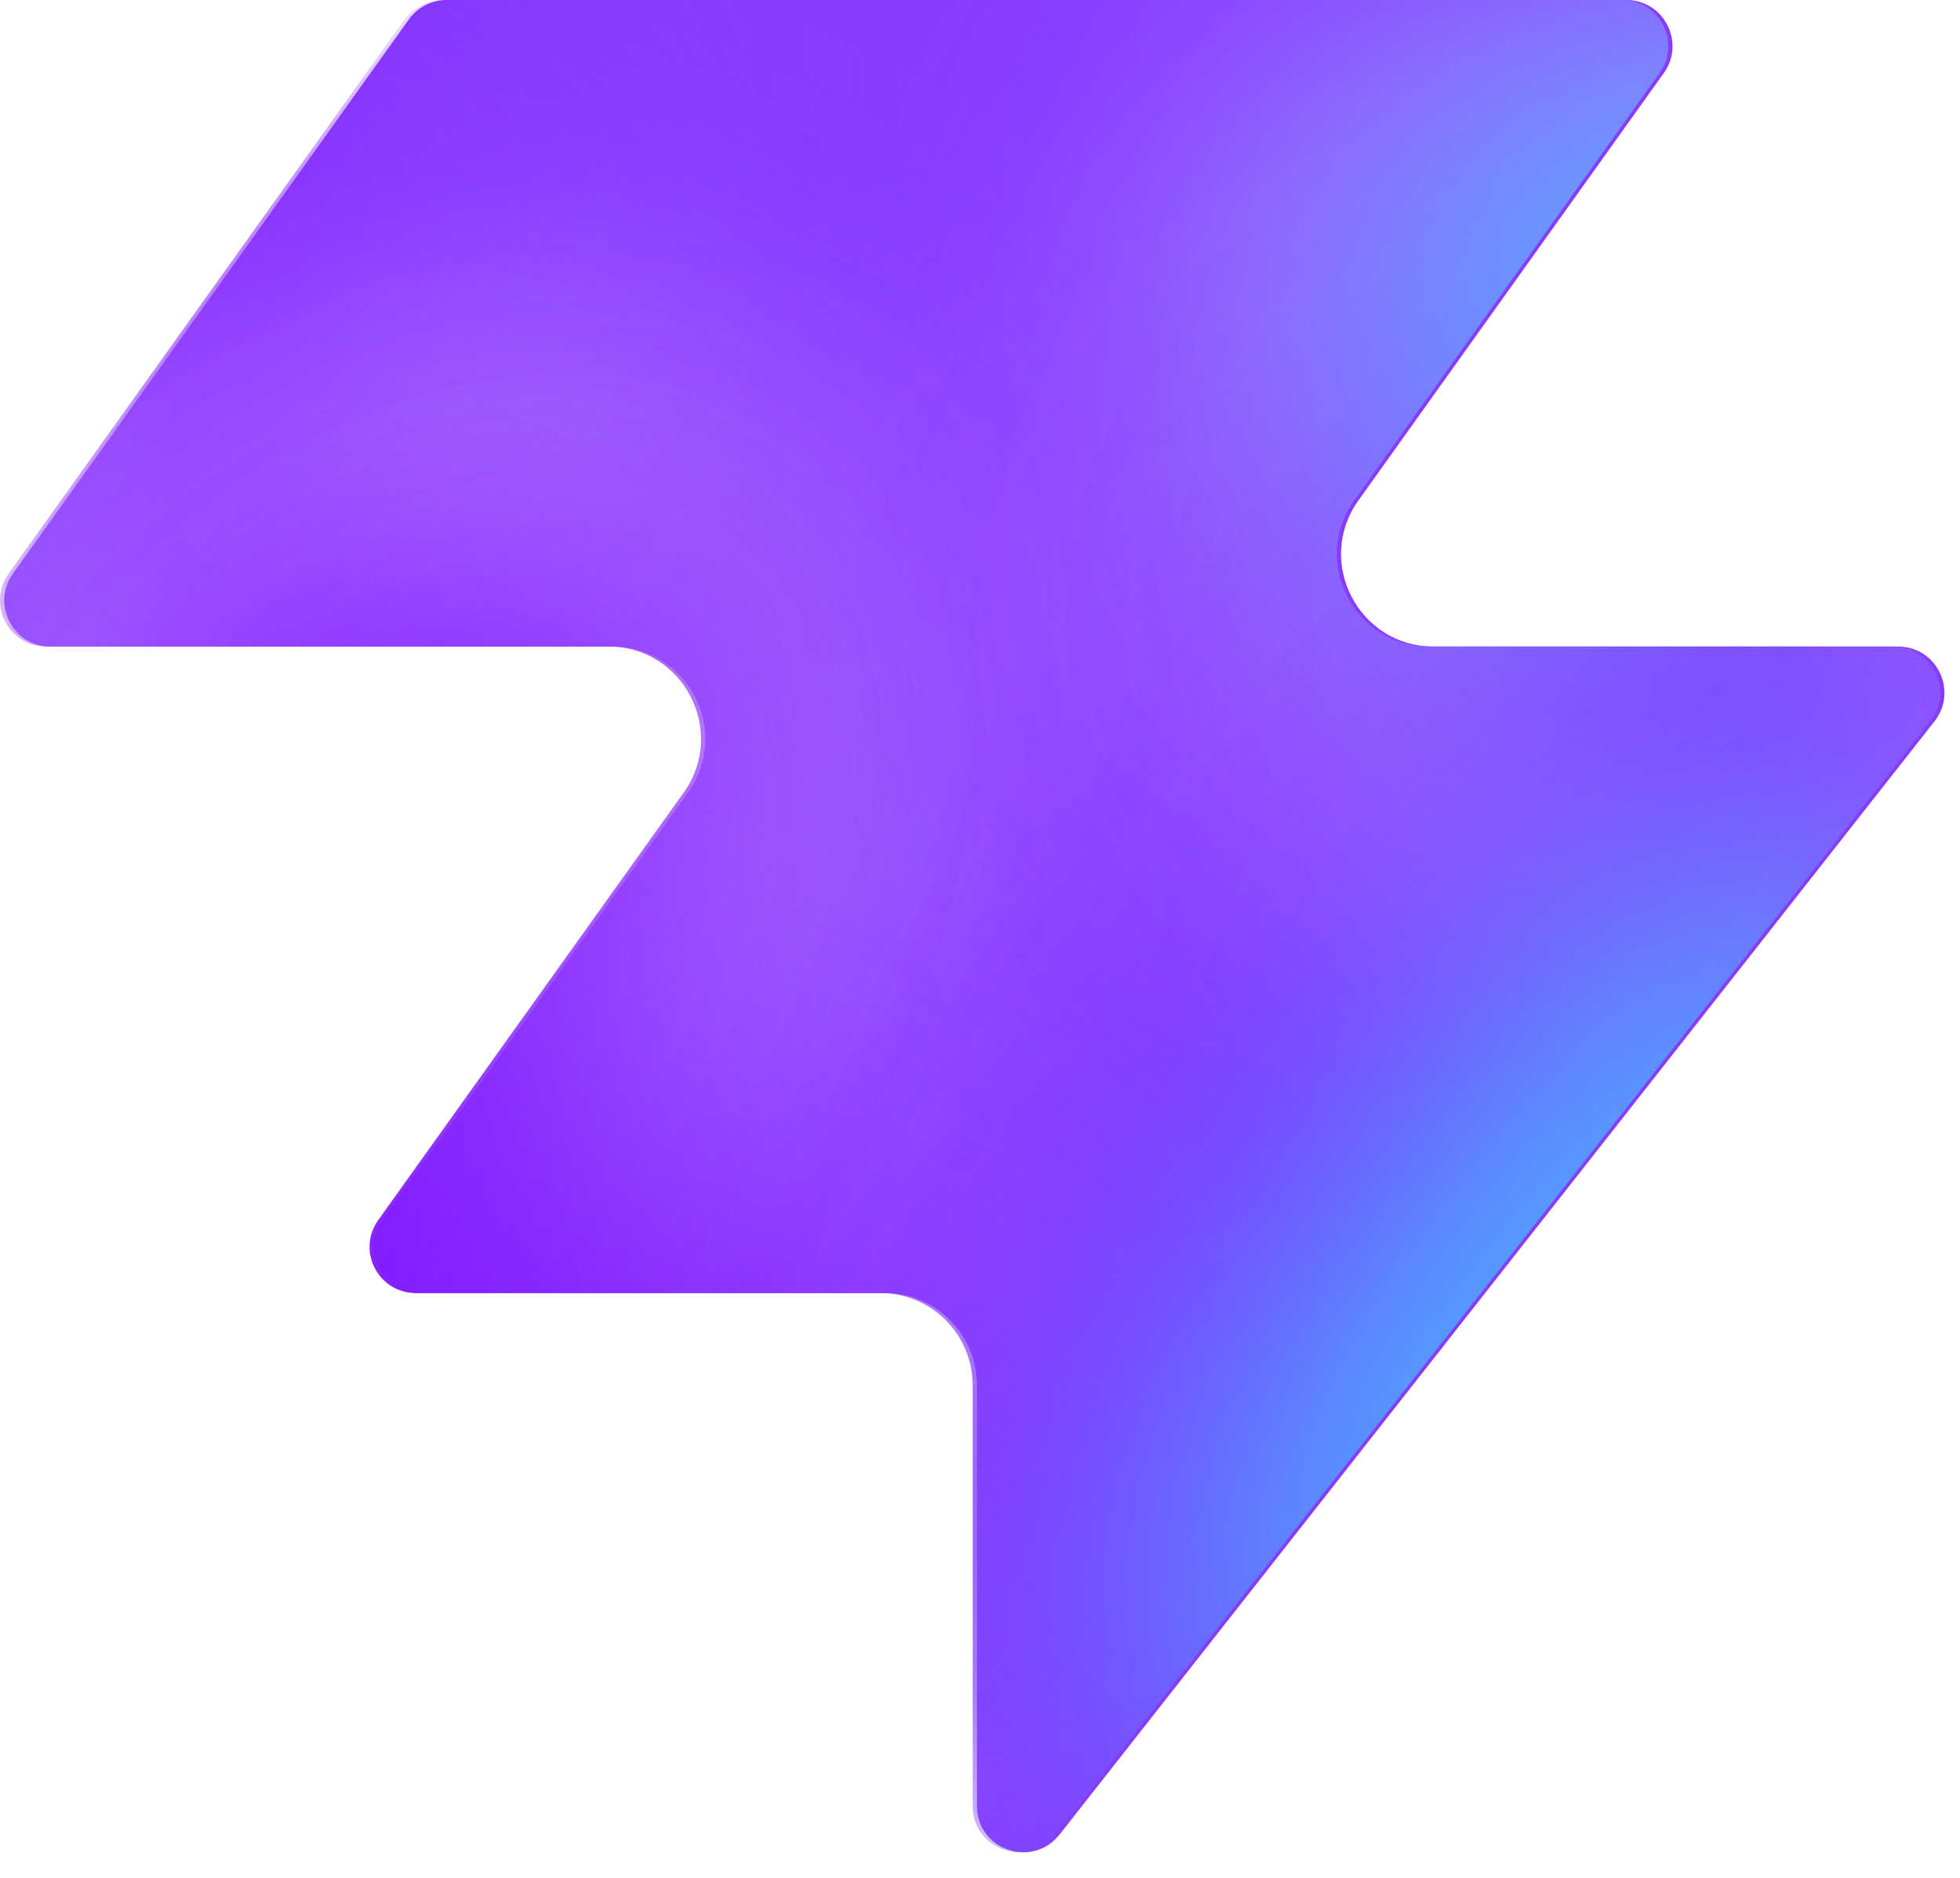
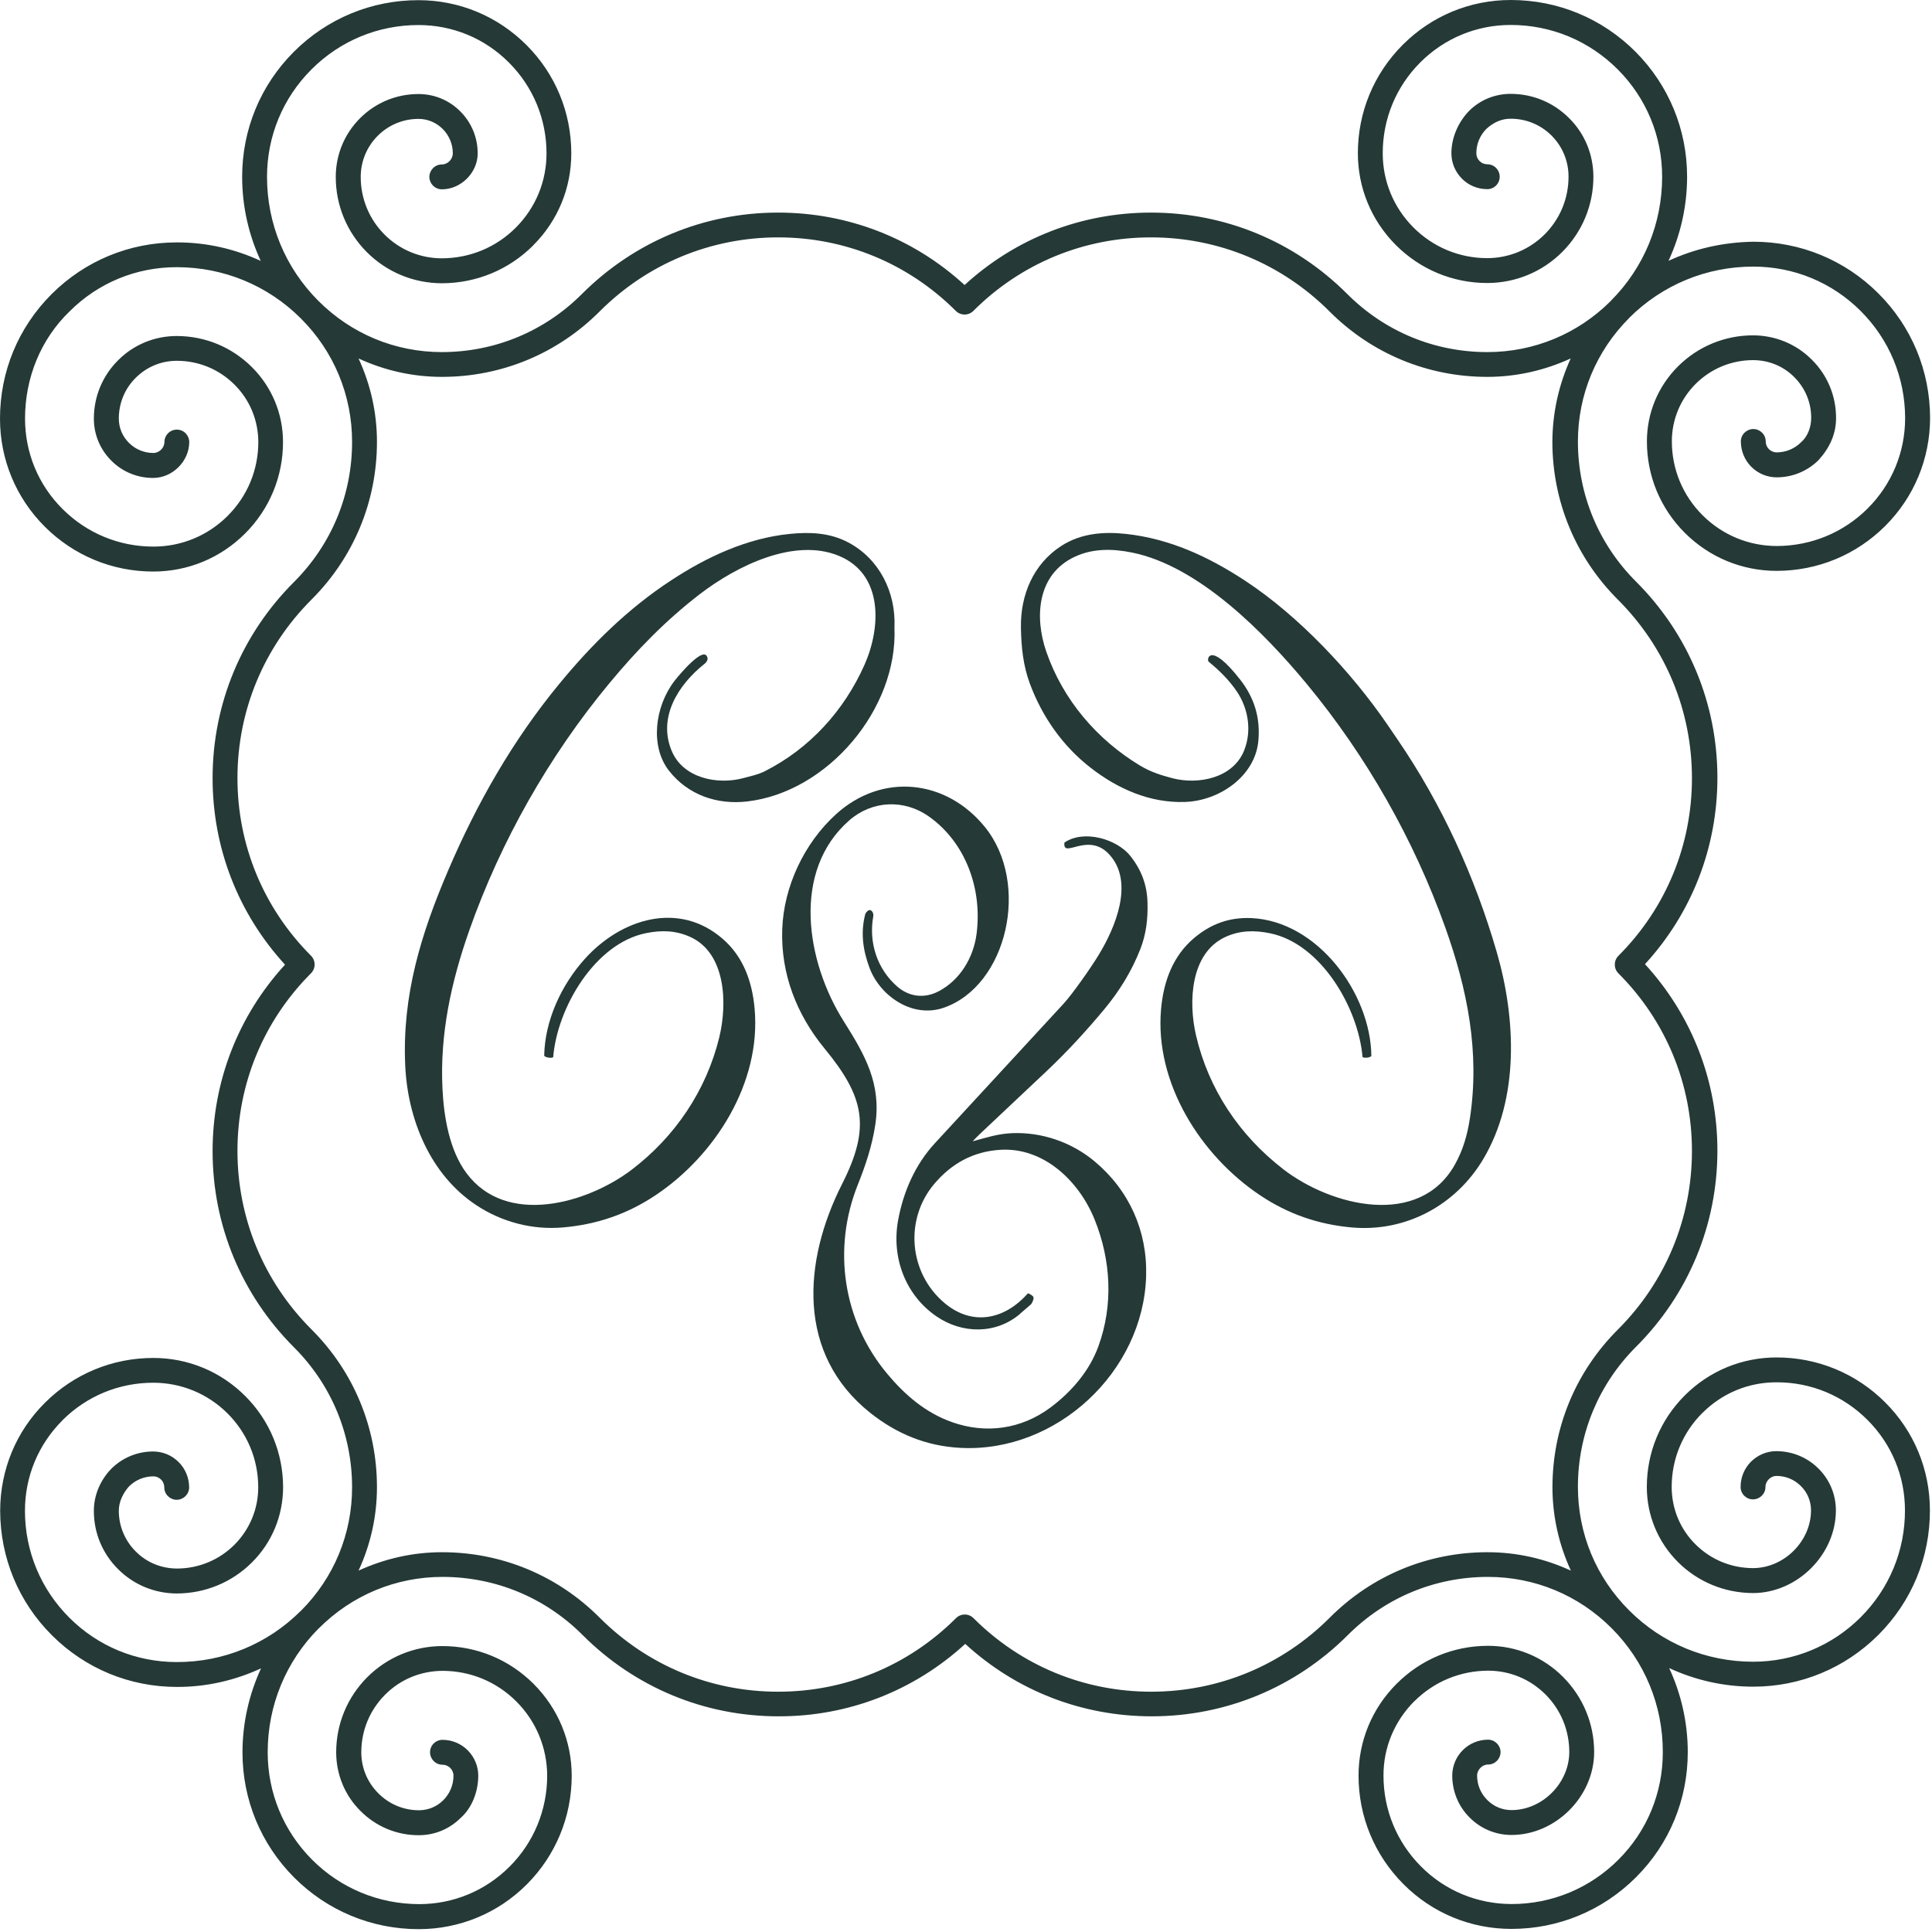
- <svg xmlns="http://www.w3.org/2000/svg" width="48" height="46" fill="none" viewBox="0 0 48 46">
-   <path fill="#863bff" d="M25.946 44.938c-.664.845-2.021.375-2.021-.698V33.937a2.26 2.26 0 0 0-2.262-2.262H10.287c-.92 0-1.456-1.04-.92-1.788l7.48-10.471c1.07-1.497 0-3.578-1.842-3.578H1.237c-.92 0-1.456-1.04-.92-1.788L10.013.474c.214-.297.556-.474.92-.474h28.894c.92 0 1.456 1.04.92 1.788l-7.48 10.471c-1.07 1.498 0 3.579 1.842 3.579h11.377c.943 0 1.473 1.088.89 1.83L25.947 44.94z" style="fill:#863bff;fill:color(display-p3 .525 .23 1);fill-opacity:1" />
-   <mask id="a" width="48" height="46" x="0" y="0" maskUnits="userSpaceOnUse" style="mask-type:alpha">
-     <path fill="#000" d="M25.842 44.938c-.664.844-2.021.375-2.021-.698V33.937a2.26 2.26 0 0 0-2.262-2.262H10.183c-.92 0-1.456-1.04-.92-1.788l7.48-10.471c1.07-1.498 0-3.579-1.842-3.579H1.133c-.92 0-1.456-1.04-.92-1.787L9.91.473c.214-.297.556-.474.92-.474h28.894c.92 0 1.456 1.04.92 1.788l-7.48 10.471c-1.07 1.498 0 3.578 1.842 3.578h11.377c.943 0 1.473 1.088.89 1.832L25.843 44.94z" style="fill:#000;fill-opacity:1" />
-   </mask>
-   <g mask="url(#a)">
-     <g filter="url(#b)">
-       <ellipse cx="5.508" cy="14.704" fill="#ede6ff" rx="5.508" ry="14.704" style="fill:#ede6ff;fill:color(display-p3 .927 .903 1);fill-opacity:1" transform="matrix(.00324 1 1 -.00324 -4.47 31.516)" />
-     </g>
-     <g filter="url(#c)">
-       <ellipse cx="10.399" cy="29.851" fill="#ede6ff" rx="10.399" ry="29.851" style="fill:#ede6ff;fill:color(display-p3 .927 .903 1);fill-opacity:1" transform="matrix(.00324 1 1 -.00324 -39.328 7.883)" />
-     </g>
-     <g filter="url(#d)">
-       <ellipse cx="5.508" cy="30.487" fill="#7e14ff" rx="5.508" ry="30.487" style="fill:#7e14ff;fill:color(display-p3 .492 .077 1);fill-opacity:1" transform="rotate(89.814 -25.913 -14.639)scale(1 -1)" />
-     </g>
-     <g filter="url(#e)">
-       <ellipse cx="5.508" cy="30.599" fill="#7e14ff" rx="5.508" ry="30.599" style="fill:#7e14ff;fill:color(display-p3 .492 .077 1);fill-opacity:1" transform="rotate(89.814 -32.644 -3.334)scale(1 -1)" />
-     </g>
-     <g filter="url(#f)">
-       <ellipse cx="5.508" cy="30.599" fill="#7e14ff" rx="5.508" ry="30.599" style="fill:#7e14ff;fill:color(display-p3 .492 .077 1);fill-opacity:1" transform="matrix(.00324 1 1 -.00324 -34.34 30.47)" />
-     </g>
-     <g filter="url(#g)">
-       <ellipse cx="14.072" cy="22.078" fill="#ede6ff" rx="14.072" ry="22.078" style="fill:#ede6ff;fill:color(display-p3 .927 .903 1);fill-opacity:1" transform="rotate(93.35 24.506 48.493)scale(-1 1)" />
-     </g>
-     <g filter="url(#h)">
-       <ellipse cx="3.47" cy="21.501" fill="#7e14ff" rx="3.47" ry="21.501" style="fill:#7e14ff;fill:color(display-p3 .492 .077 1);fill-opacity:1" transform="rotate(89.009 28.708 47.59)scale(-1 1)" />
-     </g>
-     <g filter="url(#i)">
-       <ellipse cx="3.47" cy="21.501" fill="#7e14ff" rx="3.47" ry="21.501" style="fill:#7e14ff;fill:color(display-p3 .492 .077 1);fill-opacity:1" transform="rotate(89.009 28.708 47.59)scale(-1 1)" />
-     </g>
-     <g filter="url(#j)">
-       <ellipse cx=".387" cy="8.972" fill="#7e14ff" rx="4.407" ry="29.108" style="fill:#7e14ff;fill:color(display-p3 .492 .077 1);fill-opacity:1" transform="rotate(39.51 .387 8.972)" />
-     </g>
-     <g filter="url(#k)">
-       <ellipse cx="47.523" cy="-6.092" fill="#7e14ff" rx="4.407" ry="29.108" style="fill:#7e14ff;fill:color(display-p3 .492 .077 1);fill-opacity:1" transform="rotate(37.892 47.523 -6.092)" />
-     </g>
-     <g filter="url(#l)">
-       <ellipse cx="41.412" cy="6.333" fill="#47bfff" rx="5.971" ry="9.665" style="fill:#47bfff;fill:color(display-p3 .28 .748 1);fill-opacity:1" transform="rotate(37.892 41.412 6.333)" />
-     </g>
-     <g filter="url(#m)">
-       <ellipse cx="-1.879" cy="38.332" fill="#7e14ff" rx="4.407" ry="29.108" style="fill:#7e14ff;fill:color(display-p3 .492 .077 1);fill-opacity:1" transform="rotate(37.892 -1.88 38.332)" />
-     </g>
-     <g filter="url(#n)">
-       <ellipse cx="-1.879" cy="38.332" fill="#7e14ff" rx="4.407" ry="29.108" style="fill:#7e14ff;fill:color(display-p3 .492 .077 1);fill-opacity:1" transform="rotate(37.892 -1.88 38.332)" />
-     </g>
-     <g filter="url(#o)">
-       <ellipse cx="35.651" cy="29.907" fill="#7e14ff" rx="4.407" ry="29.108" style="fill:#7e14ff;fill:color(display-p3 .492 .077 1);fill-opacity:1" transform="rotate(37.892 35.651 29.907)" />
-     </g>
-     <g filter="url(#p)">
-       <ellipse cx="38.418" cy="32.4" fill="#47bfff" rx="5.971" ry="15.297" style="fill:#47bfff;fill:color(display-p3 .28 .748 1);fill-opacity:1" transform="rotate(37.892 38.418 32.4)" />
-     </g>
-   </g>
-   <defs>
-     <filter id="b" width="60.045" height="41.654" x="-19.77" y="16.149" color-interpolation-filters="sRGB" filterUnits="userSpaceOnUse">
-       <feFlood flood-opacity="0" result="BackgroundImageFix" />
-       <feBlend in="SourceGraphic" in2="BackgroundImageFix" result="shape" />
-       <feGaussianBlur result="effect1_foregroundBlur_2002_17158" stdDeviation="7.659" />
-     </filter>
-     <filter id="c" width="90.34" height="51.437" x="-54.613" y="-7.533" color-interpolation-filters="sRGB" filterUnits="userSpaceOnUse">
-       <feFlood flood-opacity="0" result="BackgroundImageFix" />
-       <feBlend in="SourceGraphic" in2="BackgroundImageFix" result="shape" />
-       <feGaussianBlur result="effect1_foregroundBlur_2002_17158" stdDeviation="7.659" />
-     </filter>
-     <filter id="d" width="79.355" height="29.4" x="-49.64" y="2.03" color-interpolation-filters="sRGB" filterUnits="userSpaceOnUse">
-       <feFlood flood-opacity="0" result="BackgroundImageFix" />
-       <feBlend in="SourceGraphic" in2="BackgroundImageFix" result="shape" />
-       <feGaussianBlur result="effect1_foregroundBlur_2002_17158" stdDeviation="4.596" />
-     </filter>
-     <filter id="e" width="79.579" height="29.4" x="-45.045" y="20.029" color-interpolation-filters="sRGB" filterUnits="userSpaceOnUse">
-       <feFlood flood-opacity="0" result="BackgroundImageFix" />
-       <feBlend in="SourceGraphic" in2="BackgroundImageFix" result="shape" />
-       <feGaussianBlur result="effect1_foregroundBlur_2002_17158" stdDeviation="4.596" />
-     </filter>
-     <filter id="f" width="79.579" height="29.4" x="-43.513" y="21.178" color-interpolation-filters="sRGB" filterUnits="userSpaceOnUse">
-       <feFlood flood-opacity="0" result="BackgroundImageFix" />
-       <feBlend in="SourceGraphic" in2="BackgroundImageFix" result="shape" />
-       <feGaussianBlur result="effect1_foregroundBlur_2002_17158" stdDeviation="4.596" />
-     </filter>
-     <filter id="g" width="74.749" height="58.852" x="15.756" y="-17.901" color-interpolation-filters="sRGB" filterUnits="userSpaceOnUse">
-       <feFlood flood-opacity="0" result="BackgroundImageFix" />
-       <feBlend in="SourceGraphic" in2="BackgroundImageFix" result="shape" />
-       <feGaussianBlur result="effect1_foregroundBlur_2002_17158" stdDeviation="7.659" />
-     </filter>
-     <filter id="h" width="61.377" height="25.362" x="23.548" y="2.284" color-interpolation-filters="sRGB" filterUnits="userSpaceOnUse">
-       <feFlood flood-opacity="0" result="BackgroundImageFix" />
-       <feBlend in="SourceGraphic" in2="BackgroundImageFix" result="shape" />
-       <feGaussianBlur result="effect1_foregroundBlur_2002_17158" stdDeviation="4.596" />
-     </filter>
-     <filter id="i" width="61.377" height="25.362" x="23.548" y="2.284" color-interpolation-filters="sRGB" filterUnits="userSpaceOnUse">
-       <feFlood flood-opacity="0" result="BackgroundImageFix" />
-       <feBlend in="SourceGraphic" in2="BackgroundImageFix" result="shape" />
-       <feGaussianBlur result="effect1_foregroundBlur_2002_17158" stdDeviation="4.596" />
-     </filter>
-     <filter id="j" width="56.045" height="63.649" x="-27.636" y="-22.853" color-interpolation-filters="sRGB" filterUnits="userSpaceOnUse">
-       <feFlood flood-opacity="0" result="BackgroundImageFix" />
-       <feBlend in="SourceGraphic" in2="BackgroundImageFix" result="shape" />
-       <feGaussianBlur result="effect1_foregroundBlur_2002_17158" stdDeviation="4.596" />
-     </filter>
-     <filter id="k" width="54.814" height="64.646" x="20.116" y="-38.415" color-interpolation-filters="sRGB" filterUnits="userSpaceOnUse">
-       <feFlood flood-opacity="0" result="BackgroundImageFix" />
-       <feBlend in="SourceGraphic" in2="BackgroundImageFix" result="shape" />
-       <feGaussianBlur result="effect1_foregroundBlur_2002_17158" stdDeviation="4.596" />
-     </filter>
-     <filter id="l" width="33.541" height="35.313" x="24.641" y="-11.323" color-interpolation-filters="sRGB" filterUnits="userSpaceOnUse">
-       <feFlood flood-opacity="0" result="BackgroundImageFix" />
-       <feBlend in="SourceGraphic" in2="BackgroundImageFix" result="shape" />
-       <feGaussianBlur result="effect1_foregroundBlur_2002_17158" stdDeviation="4.596" />
-     </filter>
-     <filter id="m" width="54.814" height="64.646" x="-29.286" y="6.009" color-interpolation-filters="sRGB" filterUnits="userSpaceOnUse">
-       <feFlood flood-opacity="0" result="BackgroundImageFix" />
-       <feBlend in="SourceGraphic" in2="BackgroundImageFix" result="shape" />
-       <feGaussianBlur result="effect1_foregroundBlur_2002_17158" stdDeviation="4.596" />
-     </filter>
-     <filter id="n" width="54.814" height="64.646" x="-29.286" y="6.009" color-interpolation-filters="sRGB" filterUnits="userSpaceOnUse">
-       <feFlood flood-opacity="0" result="BackgroundImageFix" />
-       <feBlend in="SourceGraphic" in2="BackgroundImageFix" result="shape" />
-       <feGaussianBlur result="effect1_foregroundBlur_2002_17158" stdDeviation="4.596" />
-     </filter>
-     <filter id="o" width="54.814" height="64.646" x="8.244" y="-2.416" color-interpolation-filters="sRGB" filterUnits="userSpaceOnUse">
-       <feFlood flood-opacity="0" result="BackgroundImageFix" />
-       <feBlend in="SourceGraphic" in2="BackgroundImageFix" result="shape" />
-       <feGaussianBlur result="effect1_foregroundBlur_2002_17158" stdDeviation="4.596" />
-     </filter>
-     <filter id="p" width="39.409" height="43.623" x="18.713" y="10.588" color-interpolation-filters="sRGB" filterUnits="userSpaceOnUse">
-       <feFlood flood-opacity="0" result="BackgroundImageFix" />
-       <feBlend in="SourceGraphic" in2="BackgroundImageFix" result="shape" />
-       <feGaussianBlur result="effect1_foregroundBlur_2002_17158" stdDeviation="4.596" />
-     </filter>
-   </defs>
+ <svg xmlns="http://www.w3.org/2000/svg" width="377" height="377" viewBox="0 0 377 377" fill="none">
+   <path d="M199.09 256.35C194.37 260.39 187.77 260.33 182.71 256.85C176.68 252.7 173.91 245.38 175.26 238.07C176.27 232.59 178.55 227.28 182.45 223.06L207.5 195.9C209.32 193.93 212.87 188.83 214.36 186.39C217.65 181.01 221.36 172.18 216.51 166.79C212.31 162.13 207.31 167.78 207.71 164.41C211.52 161.82 217.94 163.74 220.54 166.99C222.72 169.72 223.84 172.67 223.92 176.17C224 179.3 223.67 182.28 222.5 185.25C220.83 189.49 218.47 193.35 215.52 196.9C211.99 201.15 208.22 205.25 204.16 209.08L192.62 219.95C191.67 220.85 190.72 221.71 189.8 222.71C192.49 221.98 194.69 221.24 197.47 221.12C203.29 220.87 209.13 222.89 213.59 226.62C220.36 232.28 223.9 240.21 223.65 248.99C223.12 267.66 206.21 283.49 187.44 282.53C180.72 282.19 174.95 279.77 169.82 275.7C155.4 264.23 156.68 246.1 164.33 231.02C169.93 219.98 168.71 214.1 160.92 204.63C155.45 197.98 152.34 190.03 152.64 181.34C152.93 173 156.93 164.51 163.15 158.87C172.13 150.73 184.6 152.06 192.16 161.34C201.14 172.37 196.54 192.38 184.14 196.65C178.04 198.75 171.73 194.36 169.68 188.88C168.4 185.46 167.9 182.05 168.83 178.42C168.92 178.08 169.39 177.59 169.69 177.58C170.16 177.57 170.51 178.25 170.41 178.77C169.47 183.94 171.18 189.09 175.05 192.48C177.35 194.5 180.33 194.92 183.17 193.43C187.31 191.26 189.97 186.91 190.57 182.17C191.68 173.48 188.47 164.47 181.32 159.37C176.39 155.86 170.15 156.22 165.74 160.07C154.41 169.96 157.3 187.64 164.62 199.25C168.81 205.89 172.02 211.49 170.79 219.55C170.17 223.57 168.94 227.3 167.41 231.12C162.37 243.69 164.49 257.75 173.14 268.09C176.62 272.25 180.6 275.66 185.72 277.49C192.4 279.88 199.34 278.87 205 274.64C209.01 271.64 212.58 267.58 214.35 262.67C217.26 254.64 216.81 245.94 213.6 237.98C210.57 230.47 203.66 223.82 195.15 224.37C189.85 224.71 185.66 227.06 182.3 231.03C176.44 237.97 177.35 248.44 184.34 254.29C189.77 258.83 196.05 257.51 200.58 252.37C200.86 252.43 201.53 252.8 201.66 253.11C201.79 253.42 201.39 254.35 201.14 254.56L199.09 256.32V256.35Z" fill="#253937" />
+   <path d="M250.36 228.12C259.84 235.45 276.98 239.63 283.91 227.23C285.52 224.35 286.35 221.39 286.84 218.15C288.78 205.31 286.36 193.13 282.02 180.97C275.91 163.87 266.65 147.55 255.06 133.54C246.79 123.54 233.94 110.43 220.84 107.81C216.96 107.03 213.17 107.03 209.73 108.64C202.37 112.07 201.83 120.41 204.17 127.17C207.41 136.54 214.02 144.3 222.49 149.41C224.53 150.64 226.58 151.28 228.79 151.86C233.86 153.17 240.57 151.84 242.75 146.5C244.3 142.7 243.62 138.33 241.38 134.98C239.89 132.74 237.84 130.73 235.86 129.13C235.38 128.74 236 124.97 241.97 132.58C244.74 136.11 245.96 140.01 245.55 144.56C244.93 151.41 238.03 156.26 231.23 156.49C224.43 156.72 218.19 153.99 212.81 149.81C207.43 145.63 203.38 139.93 200.96 133.39C199.66 129.88 199.29 126.33 199.22 122.55C199.09 116.13 201.62 110.06 207.12 106.51C210.89 104.08 215.31 103.71 219.67 104.18C228.2 105.1 235.8 108.6 243.03 113.36C253.44 120.21 263.73 131.15 270.78 141.47L272.71 144.3C281.35 156.94 287.77 170.98 292.06 185.76C295.84 198.77 296.48 214.34 289.44 226.17C284.06 235.21 274.31 240.45 263.8 239.52C257.25 238.94 251.37 236.9 245.93 233.27C234.29 225.51 225.3 211.33 226.56 196.95C227.04 191.49 228.88 186.53 233 183.05C236.25 180.31 239.84 178.97 244.15 179.15C257.11 179.71 267.48 193.85 267.6 206.07C267.29 206.4 266.31 206.5 265.88 206.28C265.06 196.68 257.8 184.18 247.86 182.12C244.8 181.49 241.92 181.53 239.06 182.86C232.28 186.03 231.86 195.51 233.39 202.06C235.81 212.46 241.79 221.49 250.37 228.12H250.36Z" fill="#253937" />
+   <path d="M91.04 228.94C98.79 239.35 114.55 234.86 123.24 228.27C131.74 221.81 137.82 212.79 140.35 202.44C141.98 195.78 141.64 185.95 134.65 182.81C131.85 181.55 129.07 181.48 126.06 182.09C116.08 184.09 108.72 196.67 107.95 206.29C107.65 206.53 106.46 206.39 106.19 206.01C106.32 199.12 109.54 192.19 114.13 187.1C121.21 179.25 132.49 175.73 141.09 183.26C145.04 186.72 146.77 191.51 147.25 196.8C148.56 211.25 139.59 225.44 127.92 233.23C122.4 236.92 116.46 238.95 109.8 239.52C103.91 240.02 98.01 238.49 93.06 235.25C83.92 229.28 79.53 218.34 79.07 207.86C78.46 194.25 82.13 182.29 87.43 169.9C93.04 156.78 100.04 144.49 109.14 133.44C115.51 125.7 122.52 118.79 130.85 113.32C137.9 108.67 145.75 105.03 154.06 104.19C157.97 103.79 161.9 103.92 165.55 105.86C171.61 109.08 174.85 115.59 174.54 122.45C175.22 138.36 161.52 154.56 145.82 156.39C139.93 157.08 134.25 155.13 130.54 150.39C126.83 145.65 127.75 137.94 131.59 132.9C132.18 132.13 137.55 125.54 138.07 128.45C138.13 128.76 137.86 129.24 137.52 129.5C132.3 133.63 128.31 140.02 131.09 146.57C133.34 151.89 140.07 153.2 145.11 151.82C146.45 151.45 147.87 151.18 149.21 150.51C157.97 146.09 164.72 138.68 168.71 129.69C171.91 122.47 172.41 112.08 163.71 108.47C155.01 104.86 143.77 110.41 136.57 115.93C129.93 121.03 124.28 126.85 118.93 133.3C107.16 147.48 97.7 164.16 91.57 181.56C88.03 191.62 85.82 201.79 86.34 212.42C86.61 217.98 87.7 224.47 91.03 228.93L91.04 228.94Z" fill="#253937" />
+   <path d="M325.584 50.896C327.936 45.814 329.211 40.243 329.211 34.475C329.211 25.276 325.633 16.617 319.146 10.098C312.643 3.595 304.017 0 294.802 0C286.845 0 279.361 3.104 273.741 8.725L273.708 8.757C268.071 14.411 264.967 21.91 264.967 29.9C264.967 36.664 267.597 43.02 272.368 47.807C277.155 52.594 283.478 55.225 290.226 55.225C295.749 55.209 300.945 53.068 304.866 49.147C308.771 45.225 310.928 40.013 310.928 34.475C310.911 30.145 309.245 26.076 306.189 23.054C303.134 19.998 299.098 18.315 294.768 18.315C291.697 18.315 288.788 19.508 286.632 21.681C284.622 23.756 283.217 26.796 283.217 29.899C283.217 31.762 283.952 33.527 285.259 34.85C286.566 36.174 288.331 36.909 290.21 36.909C291.55 36.925 292.644 35.831 292.644 34.491C292.644 33.151 291.566 32.056 290.226 32.056C289.638 32.056 289.099 31.828 288.707 31.419C288.298 31.011 288.086 30.471 288.086 29.9C288.086 28.102 288.789 26.403 290.063 25.129C291.435 23.887 293.004 23.152 294.801 23.168C297.824 23.168 300.65 24.345 302.774 26.468C304.898 28.593 306.075 31.436 306.075 34.475C306.075 38.723 304.425 42.71 301.434 45.716C298.444 48.706 294.458 50.356 290.226 50.373C284.785 50.373 279.655 48.248 275.799 44.376C271.943 40.504 269.819 35.374 269.819 29.9C269.819 23.201 272.417 16.91 277.139 12.189L277.155 12.172C281.86 7.467 288.118 4.869 294.784 4.869C302.692 4.869 310.094 7.957 315.682 13.545C321.269 19.149 324.341 26.583 324.341 34.491C324.341 43.624 320.796 52.219 314.342 58.689C314.342 58.705 314.326 58.705 314.326 58.722C307.888 65.159 299.327 68.705 290.226 68.705C279.883 68.705 270.178 64.669 262.875 57.349C252.663 47.138 239.085 41.501 224.674 41.484C211.048 41.468 198.206 46.468 188.223 55.617C178.256 46.468 165.414 41.468 151.771 41.484C137.36 41.501 123.799 47.138 113.571 57.349C113.554 57.366 113.538 57.366 113.538 57.382C106.235 64.686 96.529 68.705 86.22 68.705C77.103 68.705 68.541 65.143 62.104 58.689C55.65 52.219 52.105 43.641 52.105 34.508C52.105 26.6 55.176 19.149 60.764 13.562L60.797 13.529C66.368 7.957 73.786 4.886 81.662 4.886C88.344 4.886 94.602 7.483 99.324 12.222C104.046 16.96 106.644 23.25 106.644 29.933C106.644 35.407 104.52 40.537 100.664 44.409C100.647 44.409 100.647 44.425 100.647 44.425C96.791 48.282 91.677 50.389 86.237 50.406C82.005 50.406 78.018 48.755 75.028 45.765C72.038 42.759 70.388 38.772 70.388 34.524C70.388 31.501 71.564 28.659 73.688 26.518C73.704 26.518 73.704 26.518 73.704 26.502C75.829 24.378 78.655 23.201 81.661 23.201C83.459 23.201 85.125 23.904 86.4 25.178C87.658 26.453 88.36 28.136 88.36 29.933C88.344 31.109 87.347 32.089 86.22 32.089C84.88 32.089 83.802 33.184 83.785 34.508C83.785 35.847 84.88 36.942 86.22 36.942C89.929 36.958 93.213 33.707 93.213 29.933C93.213 26.828 92.004 23.92 89.831 21.747C87.658 19.558 84.75 18.349 81.662 18.349C77.365 18.349 73.312 20.015 70.257 23.07L70.24 23.087C67.201 26.142 65.519 30.194 65.519 34.524C65.519 40.063 67.675 45.275 71.58 49.196C75.485 53.101 80.681 55.258 86.22 55.274C92.968 55.258 99.291 52.644 104.062 47.873C104.062 47.856 104.078 47.856 104.078 47.84C108.865 43.053 111.479 36.697 111.479 29.933C111.479 21.96 108.391 14.444 102.738 8.79C97.101 3.153 89.618 0.033 81.645 0.033C72.479 0.033 63.852 3.611 57.349 10.097C57.333 10.114 57.316 10.114 57.316 10.13C50.813 16.649 47.252 25.292 47.252 34.507C47.252 40.275 48.526 45.83 50.879 50.912C45.798 48.559 40.242 47.284 34.475 47.301C25.276 47.301 16.616 50.879 10.097 57.365L10.065 57.398C3.562 63.901 0 72.511 0 81.694C0 89.667 3.121 97.166 8.758 102.787C14.411 108.424 21.927 111.528 29.9 111.528C36.665 111.528 43.02 108.898 47.807 104.127L47.824 104.111C52.595 99.34 55.225 93.001 55.225 86.269C55.225 80.746 53.069 75.534 49.147 71.629C45.226 67.724 40.014 65.568 34.475 65.568C30.162 65.568 26.093 67.251 23.054 70.29L23.038 70.306C19.982 73.361 18.316 77.397 18.316 81.694C18.316 84.782 19.525 87.691 21.714 89.88C23.887 92.069 26.812 93.278 29.916 93.262C33.674 93.246 36.926 89.994 36.926 86.269C36.926 84.929 35.847 83.834 34.508 83.834C33.168 83.834 32.073 84.929 32.089 86.252C32.073 87.396 31.076 88.393 29.933 88.393C28.135 88.393 26.436 87.69 25.162 86.416C23.887 85.158 23.185 83.475 23.185 81.678C23.185 78.671 24.345 75.845 26.485 73.721C26.485 73.721 26.502 73.721 26.502 73.704C28.642 71.58 31.469 70.404 34.508 70.404C38.756 70.404 42.743 72.054 45.749 75.044C48.755 78.034 50.389 82.005 50.406 86.253C50.406 91.694 48.282 96.808 44.425 100.664C44.409 100.664 44.409 100.68 44.409 100.68C40.537 104.536 35.407 106.66 29.933 106.66C23.25 106.66 16.96 104.062 12.222 99.34C7.483 94.635 4.886 88.361 4.886 81.678C4.886 73.786 7.908 66.238 13.561 60.78C19.149 55.193 26.584 52.121 34.508 52.137C43.641 52.137 52.236 55.683 58.689 62.12C65.159 68.558 68.705 77.135 68.705 86.236C68.705 96.562 64.685 106.251 57.382 113.554C57.366 113.571 57.366 113.571 57.349 113.587C47.138 123.799 41.5 137.36 41.484 151.787C41.468 165.414 46.467 178.256 55.617 188.239C46.467 198.222 41.468 211.064 41.484 224.691C41.5 239.102 47.138 252.663 57.349 262.891C64.669 270.194 68.704 279.9 68.704 290.226C68.704 299.327 65.159 307.888 58.722 314.326C58.705 314.342 58.705 314.342 58.689 314.342C52.219 320.796 43.624 324.341 34.491 324.325C26.583 324.325 19.149 321.27 13.545 315.682C7.957 310.11 4.869 302.692 4.869 294.801C4.869 288.134 7.467 281.877 12.172 277.171C12.172 277.155 12.189 277.155 12.189 277.139C16.927 272.417 23.217 269.819 29.9 269.819C35.373 269.819 40.52 271.943 44.392 275.799C48.264 279.655 50.389 284.785 50.389 290.226C50.389 294.458 48.722 298.444 45.748 301.434C42.742 304.424 38.755 306.075 34.507 306.075C31.468 306.058 28.625 304.898 26.501 302.758C24.361 300.634 23.184 297.791 23.184 294.801C23.184 293.004 24.034 291.354 25.161 290.063C26.436 288.789 28.119 288.102 29.916 288.086C30.488 288.086 31.027 288.315 31.435 288.723C31.844 289.115 32.056 289.671 32.056 290.243C32.056 291.582 33.151 292.661 34.491 292.661C35.831 292.644 36.909 291.566 36.909 290.226C36.892 288.364 36.174 286.599 34.85 285.292C33.527 283.968 31.762 283.25 29.899 283.233C26.811 283.233 23.887 284.442 21.714 286.615C19.639 288.739 18.315 291.697 18.315 294.785C18.299 299.098 19.982 303.15 23.053 306.206C26.093 309.245 30.161 310.928 34.491 310.944C40.03 310.928 45.242 308.787 49.163 304.882C53.084 300.977 55.225 295.765 55.241 290.243C55.241 283.495 52.61 277.155 47.823 272.384C43.036 267.614 36.68 264.983 29.916 264.983C21.943 264.983 14.427 268.087 8.774 273.724L8.741 273.757C3.137 279.328 0.049 286.812 0.032 294.785C0.049 303.967 3.627 312.627 10.146 319.113C16.666 325.616 25.325 329.178 34.524 329.178C40.291 329.194 45.863 327.903 50.944 325.55C48.592 330.632 47.317 336.204 47.317 341.971C47.317 351.17 50.895 359.829 57.382 366.349C63.868 372.851 72.511 376.446 81.727 376.446C89.683 376.43 97.167 373.342 102.787 367.721C102.804 367.705 102.804 367.689 102.82 367.689C108.441 362.035 111.545 354.536 111.561 346.546C111.561 339.782 108.931 333.41 104.16 328.622C99.389 323.835 93.05 321.205 86.302 321.205C80.779 321.221 75.567 323.378 71.662 327.283C67.757 331.204 65.6 336.416 65.6 341.955C65.617 346.285 67.283 350.337 70.339 353.376C73.394 356.447 77.446 358.13 81.76 358.114C84.848 358.098 87.723 356.905 89.896 354.732C92.102 352.788 93.311 349.618 93.327 346.514C93.327 344.651 92.592 342.886 91.285 341.563C89.978 340.239 88.213 339.504 86.351 339.504C85.011 339.504 83.916 340.582 83.916 341.922C83.916 343.262 84.995 344.357 86.334 344.357C86.906 344.357 87.445 344.586 87.854 344.978C88.262 345.386 88.491 345.925 88.491 346.497C88.491 348.294 87.788 349.994 86.514 351.268L86.498 351.284C85.24 352.542 83.573 353.229 81.776 353.245C78.769 353.245 75.943 352.069 73.819 349.928C71.679 347.788 70.502 344.961 70.502 341.938C70.502 337.69 72.152 333.703 75.142 330.697C78.132 327.691 82.119 326.057 86.351 326.041C91.792 326.041 96.922 328.165 100.778 332.037C104.634 335.909 106.758 341.056 106.774 346.529C106.758 353.212 104.16 359.519 99.455 364.224C99.438 364.241 99.438 364.241 99.422 364.257C94.716 368.963 88.459 371.561 81.793 371.561C73.885 371.544 66.467 368.473 60.895 362.885C55.307 357.281 52.236 349.846 52.236 341.922C52.236 332.789 55.781 324.194 62.219 317.724C62.235 317.724 62.235 317.708 62.251 317.708C68.689 311.27 77.25 307.708 86.351 307.708C96.677 307.708 106.399 311.744 113.702 319.064C123.914 329.276 137.475 334.913 151.903 334.913C165.529 334.945 178.371 329.929 188.354 320.78C198.321 329.929 211.163 334.929 224.806 334.913C239.217 334.896 252.778 329.276 263.006 319.064L263.039 319.031C270.342 311.728 280.031 307.708 290.357 307.708C299.474 307.708 308.036 311.254 314.49 317.724C320.943 324.194 324.489 332.789 324.472 341.922C324.472 349.846 321.417 357.281 315.829 362.868C315.813 362.868 315.813 362.885 315.813 362.885C310.225 368.472 302.823 371.544 294.948 371.544C288.265 371.528 281.991 368.946 277.286 364.208C272.564 359.47 269.966 353.179 269.966 346.48C269.95 341.023 272.09 335.893 275.946 332.004C275.962 331.988 275.962 331.988 275.979 331.988C279.835 328.132 284.948 326.024 290.389 326.008C294.621 326.008 298.591 327.658 301.582 330.648C304.588 333.655 306.222 337.658 306.222 341.889C306.206 347.967 300.945 353.212 294.948 353.212C293.151 353.212 291.468 352.509 290.21 351.235C288.936 349.961 288.233 348.278 288.233 346.48C288.233 345.32 289.262 344.307 290.373 344.324C291.713 344.324 292.791 343.245 292.808 341.906C292.808 340.566 291.713 339.487 290.39 339.471C288.527 339.471 286.762 340.19 285.423 341.53C284.116 342.853 283.397 344.602 283.38 346.481C283.397 349.585 284.589 352.493 286.779 354.666C288.952 356.856 291.86 358.065 294.948 358.065C303.542 358.065 311.058 350.581 311.075 341.905C311.075 336.367 308.918 331.171 305.013 327.233C301.108 323.312 295.896 321.155 290.373 321.155C283.625 321.155 277.302 323.786 272.532 328.557L272.499 328.589C267.728 333.377 265.098 339.733 265.098 346.48C265.098 354.47 268.202 361.969 273.839 367.639C279.459 373.292 286.959 376.397 294.932 376.397C304.098 376.397 312.741 372.819 319.244 366.316L319.277 366.283C325.78 359.78 329.342 351.12 329.342 341.905C329.342 336.138 328.067 330.583 325.714 325.501C330.796 327.854 336.351 329.128 342.119 329.128C351.317 329.128 359.977 325.55 366.496 319.064C366.512 319.048 366.529 319.048 366.529 319.031C373.032 312.528 376.61 303.901 376.593 294.719C376.593 286.746 373.489 279.246 367.835 273.625C362.182 267.988 354.666 264.884 346.677 264.884C339.929 264.884 333.557 267.499 328.769 272.286C328.753 272.302 328.753 272.302 328.737 272.318C323.982 277.073 321.352 283.412 321.352 290.16C321.352 295.699 323.525 300.895 327.413 304.8C331.335 308.705 336.547 310.845 342.086 310.862C350.745 310.845 358.245 303.313 358.245 294.735C358.245 291.647 357.036 288.739 354.846 286.566C352.673 284.393 349.748 283.184 346.644 283.167C344.782 283.167 343.033 283.902 341.694 285.21C340.37 286.533 339.651 288.298 339.651 290.16C339.651 291.5 340.746 292.595 342.086 292.578C343.409 292.562 344.52 291.484 344.504 290.144C344.504 289 345.533 288.003 346.644 288.003C348.458 288.003 350.141 288.706 351.415 289.98C352.69 291.239 353.392 292.921 353.392 294.719C353.392 300.731 348.147 305.976 342.086 305.992C337.838 305.992 333.851 304.342 330.845 301.352C327.839 298.362 326.204 294.392 326.204 290.144C326.204 284.703 328.328 279.589 332.168 275.733C332.184 275.733 332.184 275.716 332.201 275.716C336.073 271.844 341.203 269.72 346.677 269.736C353.376 269.72 359.666 272.334 364.388 277.056C369.11 281.762 371.724 288.036 371.724 294.719C371.741 302.594 368.653 310.012 363.081 315.583C363.065 315.6 363.065 315.6 363.048 315.616C357.444 321.188 350.01 324.259 342.102 324.259C332.969 324.259 324.374 320.714 317.921 314.26C311.451 307.822 307.905 299.261 307.905 290.144C307.905 279.834 311.925 270.129 319.228 262.826C319.244 262.809 319.261 262.793 319.261 262.793C329.472 252.581 335.109 239.004 335.126 224.593C335.142 210.966 330.142 198.124 320.993 188.141C330.142 178.175 335.142 165.316 335.126 151.706C335.109 137.279 329.472 123.717 319.261 113.506C311.941 106.202 307.905 96.481 307.905 86.154C307.905 77.053 311.467 68.508 317.905 62.054C317.905 62.038 317.921 62.038 317.921 62.022C324.391 55.584 332.985 52.023 342.119 52.023C350.043 52.023 357.478 55.094 363.082 60.682C368.669 66.27 371.741 73.672 371.757 81.579C371.757 88.246 369.16 94.503 364.454 99.209L364.438 99.225C359.699 103.947 353.409 106.529 346.726 106.545C341.253 106.545 336.106 104.405 332.234 100.549C328.361 96.693 326.237 91.562 326.237 86.121C326.237 81.89 327.888 77.903 330.878 74.913C333.884 71.923 337.871 70.273 342.119 70.273C345.158 70.289 348.001 71.449 350.125 73.59C352.265 75.73 353.442 78.556 353.425 81.563C353.425 83.36 352.739 85.19 351.448 86.301C350.174 87.575 348.491 88.261 346.694 88.278C346.122 88.278 345.583 88.049 345.174 87.641C344.766 87.232 344.554 86.709 344.554 86.138C344.554 84.798 343.459 83.719 342.119 83.719C340.796 83.736 339.685 84.814 339.701 86.154C339.717 88.033 340.436 89.781 341.743 91.088C343.067 92.412 344.831 93.147 346.71 93.147C349.798 93.131 352.707 91.938 354.88 89.765C357.036 87.379 358.278 84.684 358.278 81.596C358.294 77.282 356.612 73.23 353.54 70.174C350.501 67.135 346.433 65.453 342.103 65.436C336.564 65.436 331.352 67.593 327.43 71.498C323.525 75.403 321.369 80.615 321.369 86.138C321.369 92.885 323.999 99.225 328.786 103.996C333.574 108.767 339.93 111.397 346.71 111.397C354.7 111.381 362.199 108.276 367.853 102.656C367.869 102.64 367.869 102.64 367.885 102.623C373.506 97.002 376.61 89.52 376.627 81.562C376.61 72.364 373.032 63.721 366.513 57.234C359.993 50.731 351.334 47.169 342.135 47.169C336.22 47.267 330.665 48.543 325.584 50.896ZM302.922 86.236C302.938 97.87 307.48 108.8 315.715 117.019C325.012 126.316 330.142 138.668 330.158 151.788C330.175 164.908 325.077 177.244 315.813 186.508C314.865 187.456 314.865 188.992 315.813 189.939C325.077 199.203 330.175 211.539 330.158 224.659C330.142 237.779 325.011 250.131 315.731 259.412C315.715 259.428 315.699 259.445 315.682 259.461C307.464 267.679 302.938 278.594 302.938 290.211C302.938 295.93 304.212 301.436 306.532 306.484C301.484 304.148 295.978 302.89 290.243 302.89C278.642 302.89 267.712 307.415 259.509 315.634L259.46 315.683C250.163 324.98 237.811 330.094 224.691 330.11C211.571 330.127 199.235 325.029 189.971 315.765C189.023 314.801 187.487 314.817 186.54 315.765C177.259 325.029 164.94 330.127 151.803 330.11C138.683 330.11 126.331 324.98 117.034 315.683C108.816 307.432 97.885 302.89 86.252 302.89C80.533 302.89 75.011 304.164 69.962 306.484C72.299 301.436 73.557 295.93 73.557 290.195C73.557 278.562 69.015 267.631 60.78 259.412C51.483 250.115 46.353 237.763 46.336 224.643C46.32 211.523 51.418 199.204 60.682 189.923C61.63 188.975 61.63 187.44 60.682 186.492C51.418 177.211 46.32 164.892 46.336 151.772C46.353 138.652 51.483 126.3 60.78 117.003C60.796 116.986 60.796 116.97 60.812 116.97C69.031 108.752 73.557 97.837 73.557 86.22C73.557 80.502 72.299 74.995 69.962 69.947C75.011 72.283 80.517 73.541 86.236 73.541C97.852 73.541 108.767 69.016 116.986 60.797L117.018 60.764C126.315 51.467 138.667 46.337 151.787 46.321C164.907 46.305 177.243 51.402 186.507 60.666C187.455 61.614 188.991 61.614 189.938 60.666C199.219 51.386 211.539 46.305 224.659 46.321C237.779 46.337 250.131 51.468 259.428 60.764C267.646 68.999 278.577 73.541 290.21 73.541C295.929 73.541 301.451 72.267 306.5 69.947C304.196 74.995 302.938 80.501 302.922 86.236Z" fill="#253937" />
</svg>
